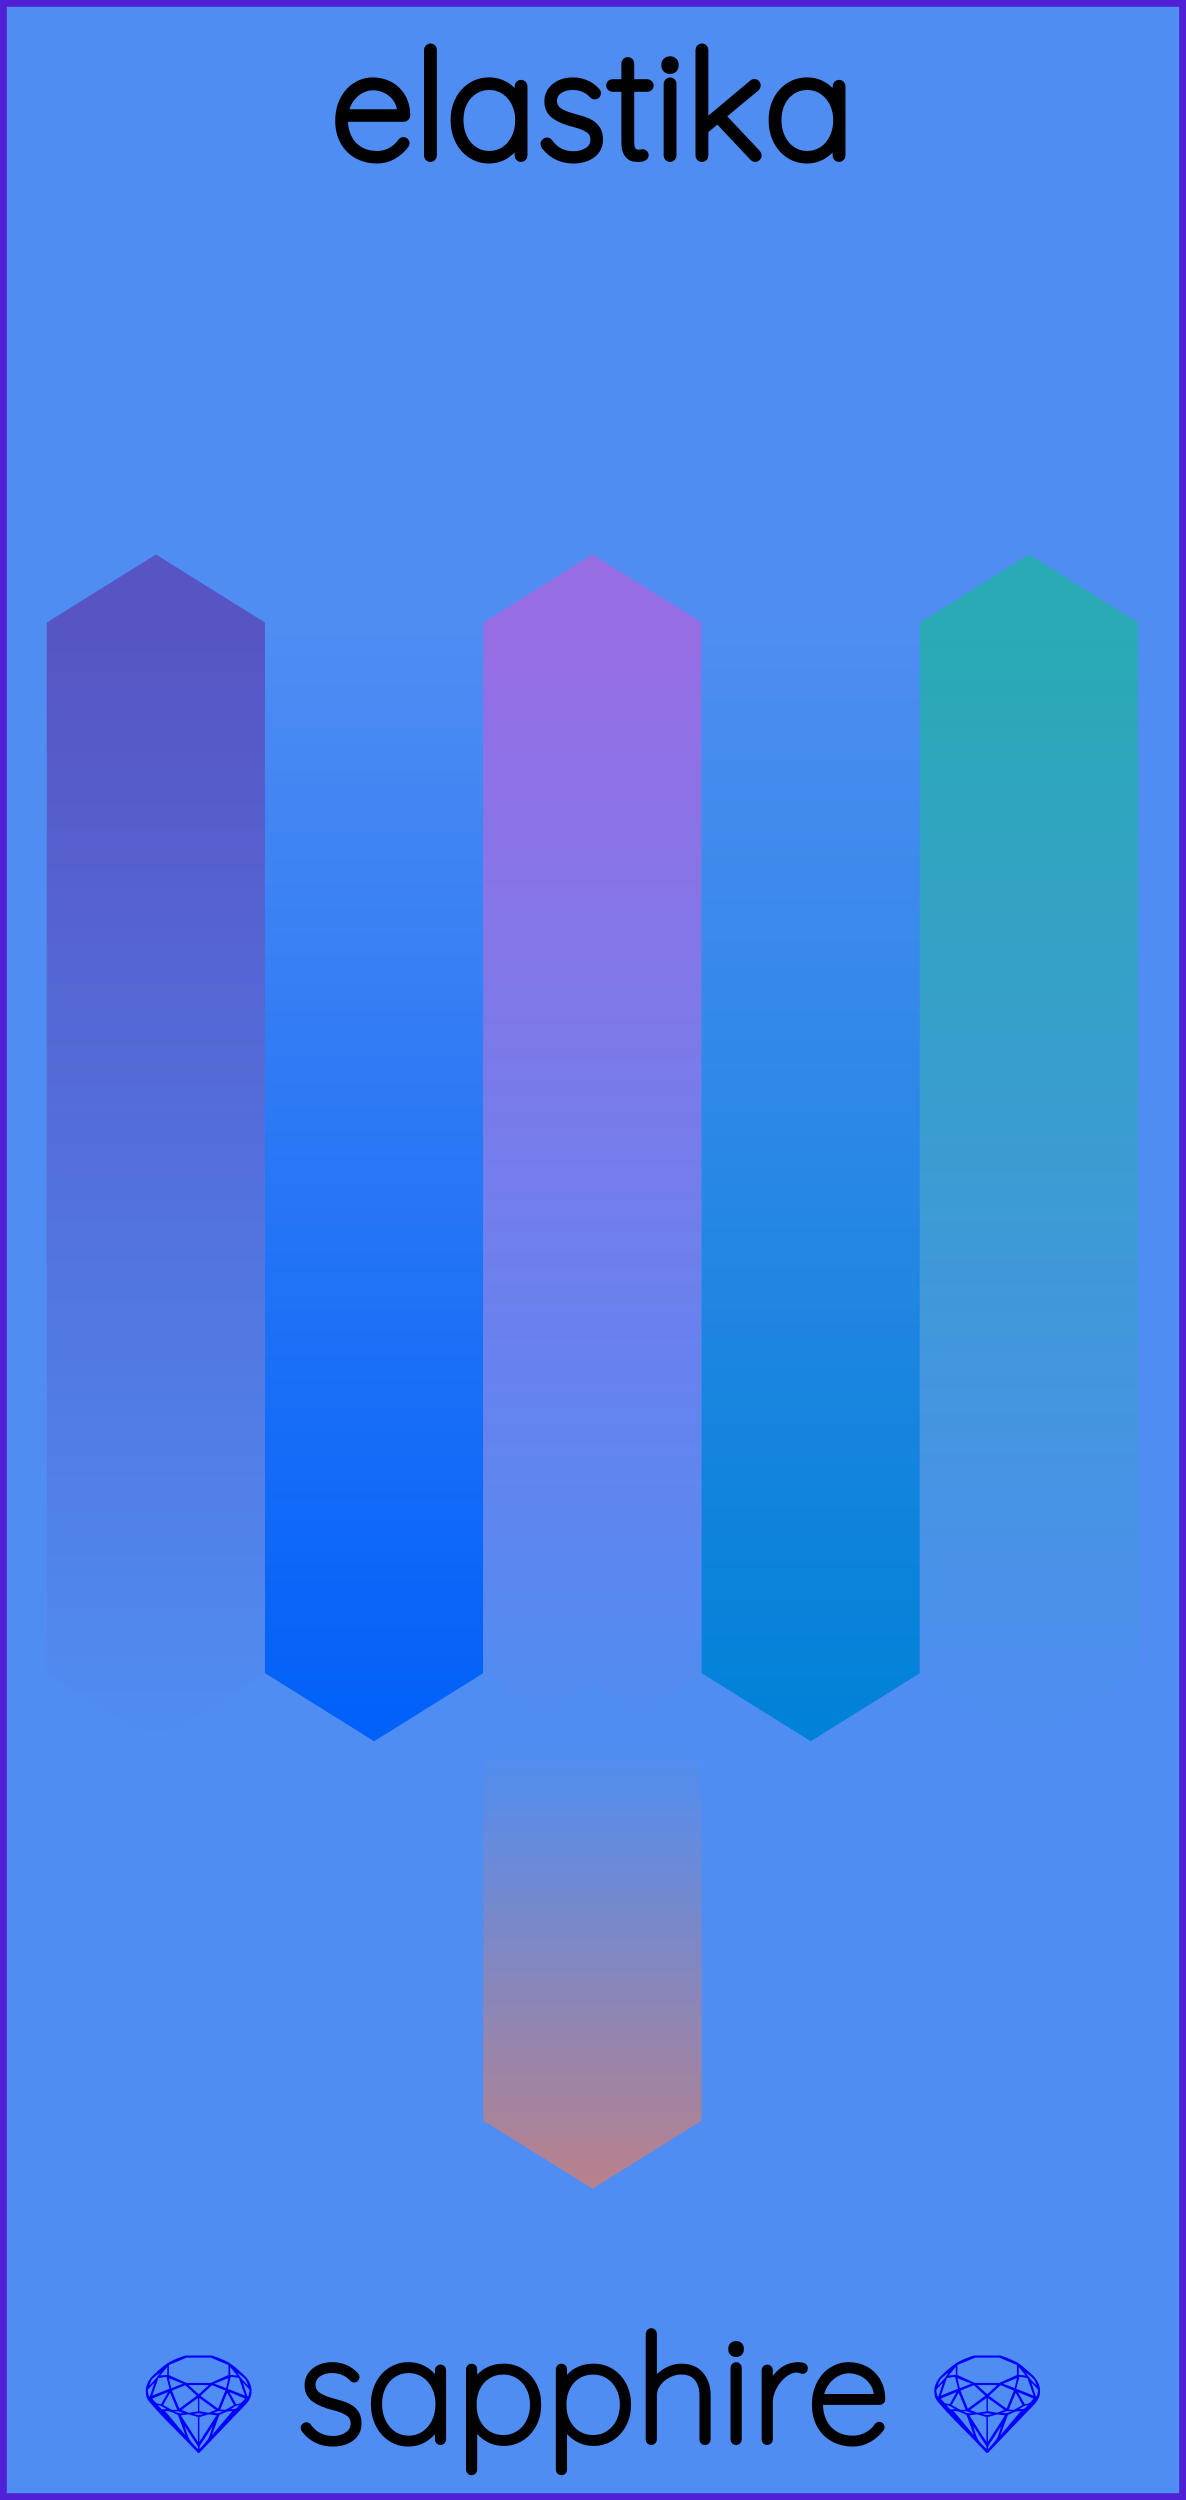
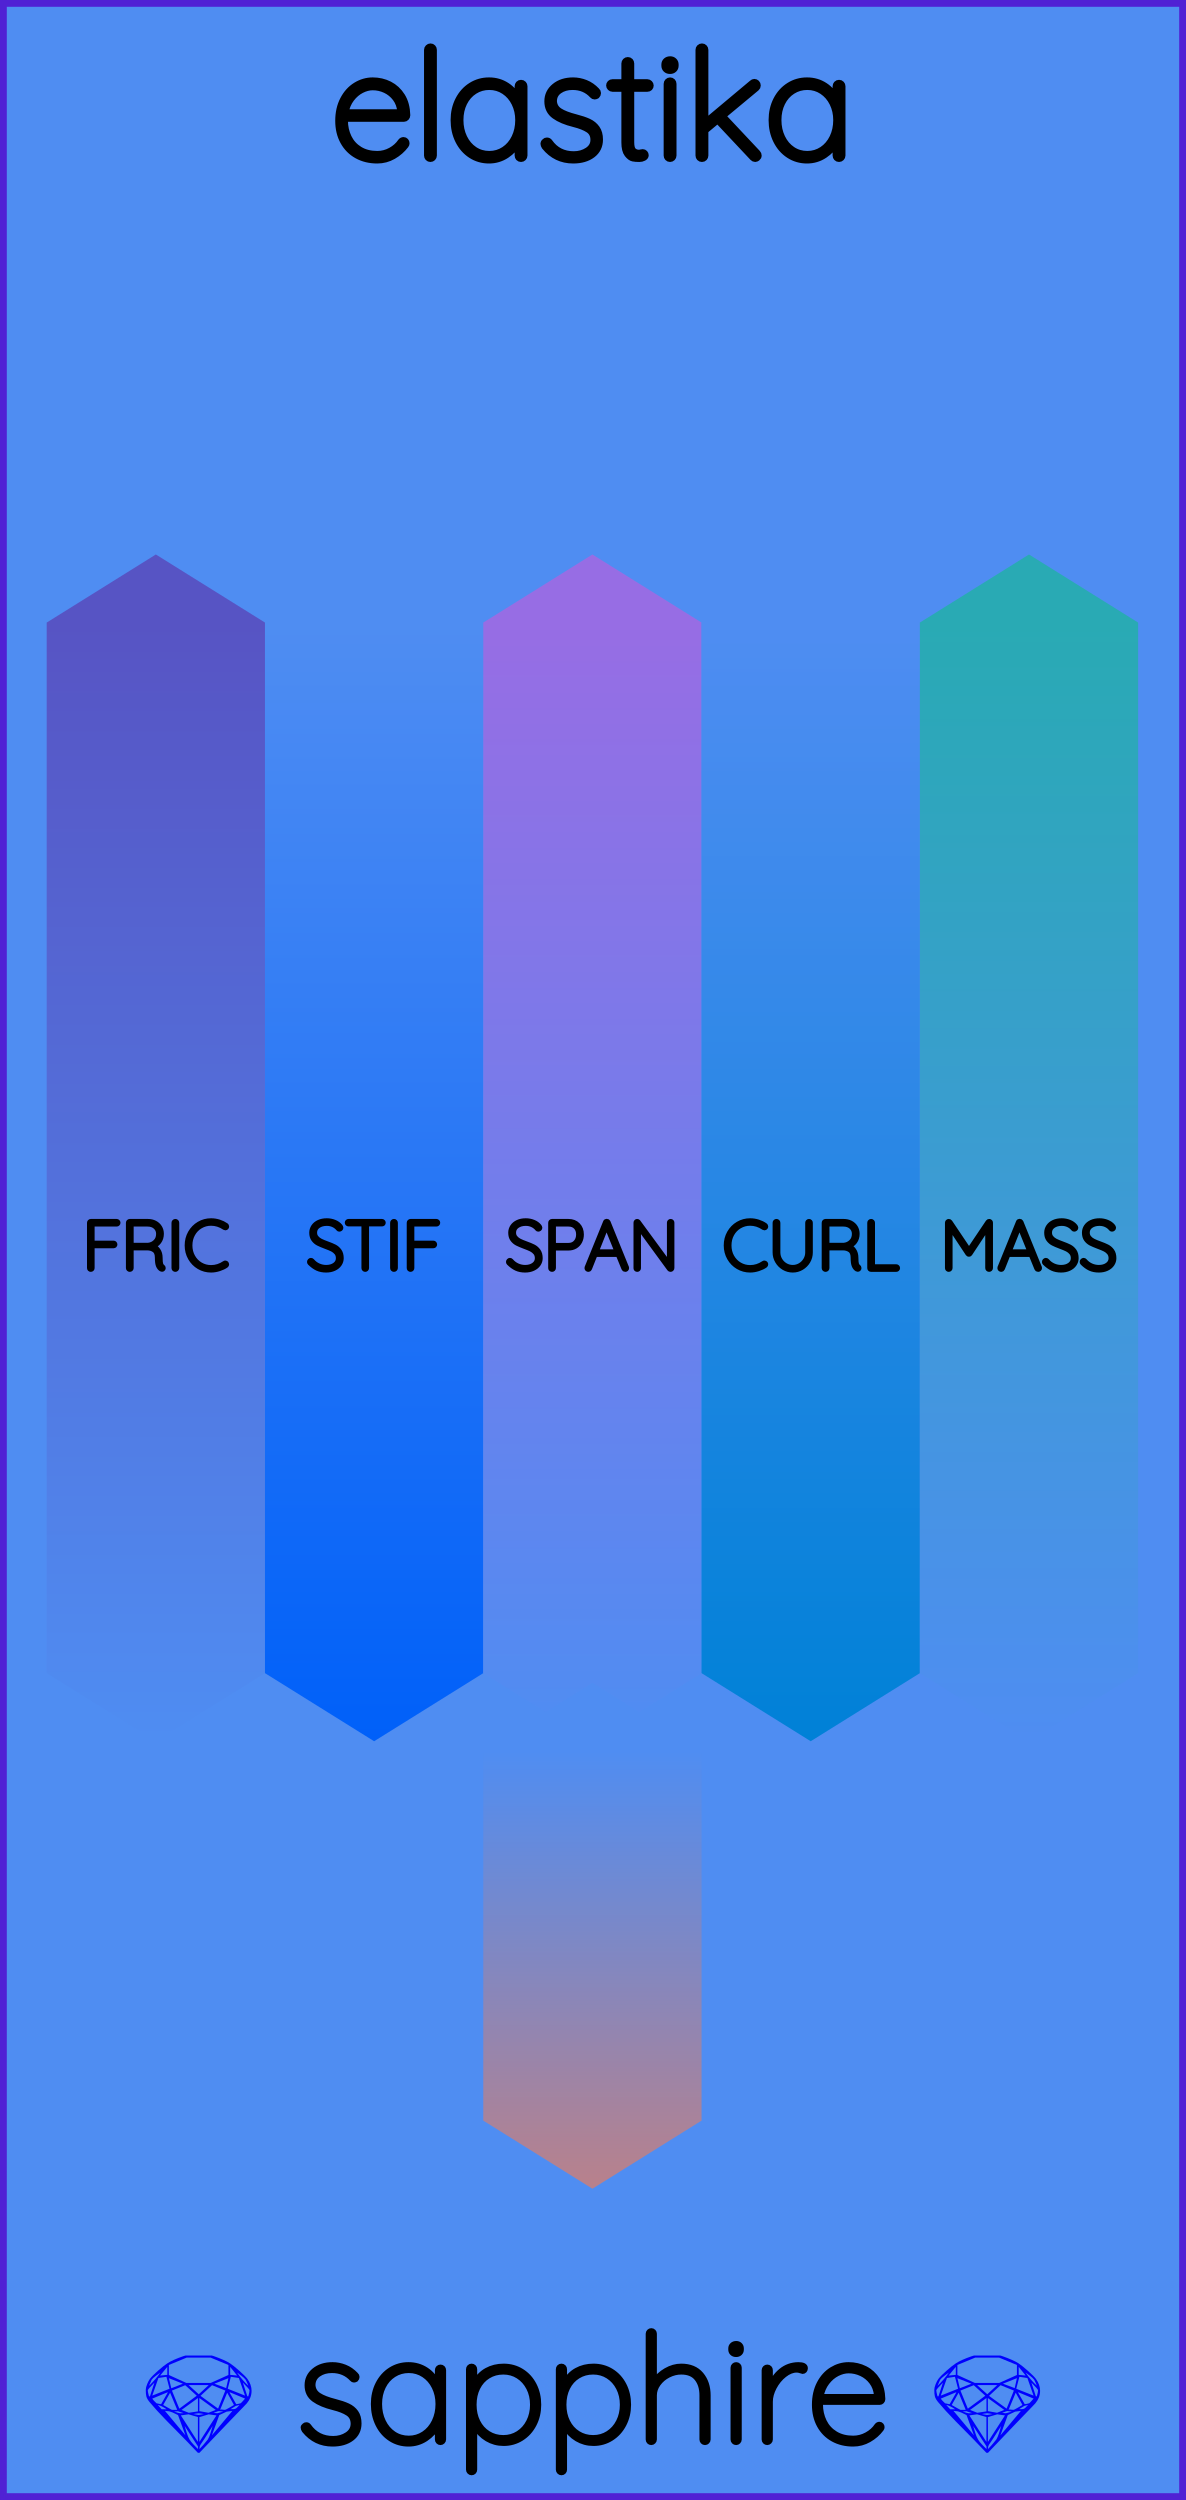
<svg xmlns="http://www.w3.org/2000/svg" width="60.96mm" height="128.50mm" viewBox="0 0 60.96 128.50">
  <g id="PanelLayer">
    <defs>
      <linearGradient id="gradient_fric" x1="0" y1="32" x2="0" y2="89.5" gradientUnits="userSpaceOnUse">
        <stop style="stop-color:#5754c4;stop-opacity:1;" offset="0" />
        <stop style="stop-color:#4f8df2;stop-opacity:1;" offset="1" />
      </linearGradient>
      <linearGradient id="gradient_stif" x1="0" y1="89.5" x2="0" y2="32" gradientUnits="userSpaceOnUse">
        <stop style="stop-color:#0060f9;stop-opacity:1;" offset="0" />
        <stop style="stop-color:#4f8df2;stop-opacity:1;" offset="1" />
      </linearGradient>
      <linearGradient id="gradient_span" x1="0" y1="32" x2="0" y2="89.5" gradientUnits="userSpaceOnUse">
        <stop style="stop-color:#976de4;stop-opacity:1;" offset="0" />
        <stop style="stop-color:#4f8df2;stop-opacity:1;" offset="1" />
      </linearGradient>
      <linearGradient id="gradient_curl" x1="0" y1="89.5" x2="0" y2="32" gradientUnits="userSpaceOnUse">
        <stop style="stop-color:#0081d7;stop-opacity:1;" offset="0" />
        <stop style="stop-color:#4f8df2;stop-opacity:1;" offset="1" />
      </linearGradient>
-       <linearGradient id="gradient_tilt" x1="0" y1="32" x2="0" y2="89.5" gradientUnits="userSpaceOnUse">
+       <linearGradient id="gradient_mass" x1="0" y1="32" x2="0" y2="89.5" gradientUnits="userSpaceOnUse">
        <stop style="stop-color:#29aab4;stop-opacity:1;" offset="0" />
        <stop style="stop-color:#4f8df2;stop-opacity:1;" offset="1" />
      </linearGradient>
      <linearGradient id="gradient_power" x1="0" y1="112.5" x2="0" y2="90" gradientUnits="userSpaceOnUse">
        <stop style="stop-color:#b9818b;stop-opacity:1;" offset="0" />
        <stop style="stop-color:#4f8df2;stop-opacity:1;" offset="1" />
      </linearGradient>
    </defs>
    <rect id="border_rect" width="60.96" height="128.5" x="0" y="0" style="display:inline;fill:#4f8df2;fill-opacity:1;fill-rule:nonzero;stroke:#5021d4;stroke-width:0.7;stroke-linecap:round;stroke-linejoin:round;stroke-dasharray:none;stroke-opacity:1;image-rendering:auto" />
    <path id="model_name" d="M20.876 7.36Q20.876 7.414 20.845 7.453Q20.588 7.794 20.208 8.012Q19.828 8.229 19.393 8.229Q18.811 8.229 18.361 7.981Q17.911 7.732 17.659 7.274Q17.406 6.816 17.406 6.211Q17.406 5.59 17.651 5.121Q17.895 4.651 18.299 4.403Q18.703 4.154 19.16 4.154Q19.618 4.154 20.01 4.352Q20.402 4.55 20.651 4.946Q20.899 5.342 20.914 5.924Q20.914 5.986 20.868 6.036Q20.821 6.087 20.759 6.087H17.709V6.188Q17.709 6.669 17.903 7.069Q18.097 7.468 18.477 7.701Q18.858 7.934 19.393 7.934Q19.766 7.934 20.096 7.752Q20.425 7.569 20.612 7.29Q20.666 7.22 20.744 7.22Q20.798 7.22 20.837 7.263Q20.876 7.305 20.876 7.36ZM17.74 5.792H20.596V5.722Q20.557 5.326 20.344 5.043Q20.131 4.76 19.816 4.612Q19.502 4.465 19.16 4.465Q18.873 4.465 18.575 4.616Q18.276 4.767 18.047 5.066Q17.818 5.365 17.74 5.792ZM22.125 8.151Q22.055 8.151 22.013 8.105Q21.97 8.058 21.97 7.996V2.563Q21.97 2.501 22.017 2.455Q22.063 2.408 22.125 2.408Q22.195 2.408 22.238 2.455Q22.28 2.501 22.28 2.563V7.996Q22.28 8.058 22.234 8.105Q22.187 8.151 22.125 8.151ZM26.937 4.434V7.996Q26.937 8.058 26.89 8.105Q26.844 8.151 26.782 8.151Q26.712 8.151 26.669 8.105Q26.627 8.058 26.627 7.996V7.298Q26.433 7.693 26.029 7.961Q25.625 8.229 25.137 8.229Q24.624 8.229 24.213 7.961Q23.802 7.693 23.569 7.224Q23.336 6.754 23.336 6.172Q23.336 5.598 23.573 5.136Q23.809 4.674 24.221 4.414Q24.632 4.154 25.137 4.154Q25.641 4.154 26.044 4.418Q26.448 4.682 26.627 5.124V4.434Q26.627 4.372 26.669 4.325Q26.712 4.278 26.782 4.278Q26.852 4.278 26.894 4.325Q26.937 4.372 26.937 4.434ZM26.658 6.172Q26.658 5.699 26.464 5.303Q26.27 4.907 25.924 4.678Q25.579 4.449 25.152 4.449Q24.725 4.449 24.38 4.67Q24.034 4.892 23.84 5.284Q23.646 5.675 23.646 6.172Q23.646 6.669 23.84 7.072Q24.034 7.476 24.376 7.705Q24.717 7.934 25.152 7.934Q25.579 7.934 25.924 7.705Q26.27 7.476 26.464 7.072Q26.658 6.669 26.658 6.172ZM27.954 7.383Q27.954 7.329 28.016 7.282Q28.055 7.243 28.109 7.243Q28.187 7.243 28.233 7.305Q28.683 7.949 29.491 7.949Q29.902 7.949 30.212 7.744Q30.523 7.538 30.523 7.189Q30.523 6.832 30.251 6.653Q29.979 6.475 29.506 6.358Q28.877 6.203 28.516 5.943Q28.155 5.683 28.155 5.21Q28.155 4.752 28.52 4.453Q28.885 4.154 29.459 4.154Q29.778 4.154 30.092 4.278Q30.406 4.403 30.662 4.674Q30.717 4.721 30.717 4.783Q30.717 4.853 30.662 4.907Q30.6 4.938 30.561 4.938Q30.507 4.938 30.468 4.892Q30.065 4.449 29.428 4.449Q29.017 4.449 28.734 4.651Q28.451 4.853 28.451 5.21Q28.474 5.544 28.757 5.726Q29.04 5.908 29.591 6.048Q29.987 6.149 30.247 6.269Q30.507 6.389 30.662 6.607Q30.818 6.824 30.818 7.173Q30.818 7.662 30.441 7.946Q30.065 8.229 29.459 8.229Q28.575 8.229 28.008 7.53Q27.954 7.445 27.954 7.383ZM33.425 4.395Q33.425 4.457 33.383 4.5Q33.34 4.542 33.278 4.542H32.424V7.305Q32.424 7.647 32.544 7.759Q32.665 7.872 32.851 7.872Q32.882 7.872 32.94 7.856Q32.998 7.841 33.037 7.841Q33.092 7.841 33.13 7.883Q33.169 7.926 33.169 7.981Q33.169 8.05 33.076 8.101Q32.983 8.151 32.859 8.151Q32.665 8.151 32.533 8.124Q32.401 8.097 32.257 7.915Q32.114 7.732 32.114 7.321V4.542H31.477Q31.423 4.542 31.376 4.496Q31.33 4.449 31.33 4.395Q31.33 4.333 31.372 4.29Q31.415 4.247 31.477 4.247H32.114V3.262Q32.114 3.2 32.16 3.153Q32.207 3.107 32.269 3.107Q32.339 3.107 32.382 3.153Q32.424 3.2 32.424 3.262V4.247H33.278Q33.332 4.247 33.379 4.294Q33.425 4.341 33.425 4.395ZM34.442 8.151Q34.372 8.151 34.33 8.105Q34.287 8.058 34.287 7.996V4.31Q34.287 4.247 34.333 4.201Q34.38 4.154 34.442 4.154Q34.512 4.154 34.555 4.201Q34.597 4.247 34.597 4.31V7.996Q34.597 8.058 34.551 8.105Q34.504 8.151 34.442 8.151ZM34.17 3.378V3.316Q34.17 3.207 34.248 3.138Q34.326 3.068 34.45 3.068Q34.559 3.068 34.632 3.138Q34.706 3.207 34.706 3.316V3.378Q34.706 3.487 34.632 3.557Q34.559 3.627 34.442 3.627Q34.318 3.627 34.244 3.557Q34.17 3.487 34.17 3.378ZM38.974 7.996Q38.974 8.066 38.916 8.109Q38.858 8.151 38.819 8.151Q38.757 8.151 38.703 8.097L36.887 6.164L36.235 6.708V7.996Q36.235 8.058 36.192 8.105Q36.15 8.151 36.08 8.151Q36.01 8.151 35.967 8.105Q35.924 8.058 35.924 7.996V2.563Q35.924 2.501 35.967 2.455Q36.01 2.408 36.08 2.408Q36.15 2.408 36.192 2.455Q36.235 2.501 36.235 2.563V6.32L38.672 4.278Q38.718 4.232 38.773 4.232Q38.835 4.232 38.881 4.278Q38.928 4.325 38.928 4.395Q38.928 4.465 38.874 4.511L37.127 5.963L38.928 7.88Q38.974 7.926 38.974 7.996ZM43.282 4.434V7.996Q43.282 8.058 43.235 8.105Q43.189 8.151 43.127 8.151Q43.057 8.151 43.014 8.105Q42.971 8.058 42.971 7.996V7.298Q42.778 7.693 42.374 7.961Q41.97 8.229 41.481 8.229Q40.969 8.229 40.558 7.961Q40.147 7.693 39.914 7.224Q39.681 6.754 39.681 6.172Q39.681 5.598 39.917 5.136Q40.154 4.674 40.566 4.414Q40.977 4.154 41.481 4.154Q41.986 4.154 42.389 4.418Q42.793 4.682 42.971 5.124V4.434Q42.971 4.372 43.014 4.325Q43.057 4.278 43.127 4.278Q43.197 4.278 43.239 4.325Q43.282 4.372 43.282 4.434ZM43.003 6.172Q43.003 5.699 42.809 5.303Q42.614 4.907 42.269 4.678Q41.924 4.449 41.497 4.449Q41.07 4.449 40.725 4.67Q40.379 4.892 40.185 5.284Q39.991 5.675 39.991 6.172Q39.991 6.669 40.185 7.072Q40.379 7.476 40.721 7.705Q41.062 7.934 41.497 7.934Q41.924 7.934 42.269 7.705Q42.614 7.476 42.809 7.072Q43.003 6.669 43.003 6.172Z" style="display:inline;stroke:#000000;stroke-width:0.35;stroke-linecap:round;stroke-linejoin:bevel" />
    <g id="sapphire_insignia">
      <path id="brand_name" d="M15.586 124.775Q15.586 124.721 15.649 124.674Q15.687 124.636 15.742 124.636Q15.819 124.636 15.866 124.698Q16.316 125.342 17.123 125.342Q17.535 125.342 17.845 125.136Q18.155 124.93 18.155 124.581Q18.155 124.224 17.884 124.046Q17.612 123.867 17.139 123.751Q16.51 123.596 16.149 123.336Q15.788 123.076 15.788 122.602Q15.788 122.144 16.153 121.845Q16.518 121.547 17.092 121.547Q17.41 121.547 17.725 121.671Q18.039 121.795 18.295 122.067Q18.349 122.113 18.349 122.175Q18.349 122.245 18.295 122.299Q18.233 122.331 18.194 122.331Q18.14 122.331 18.101 122.284Q17.698 121.842 17.061 121.842Q16.65 121.842 16.366 122.043Q16.083 122.245 16.083 122.602Q16.106 122.936 16.39 123.118Q16.673 123.301 17.224 123.44Q17.62 123.541 17.88 123.662Q18.14 123.782 18.295 123.999Q18.45 124.216 18.45 124.566Q18.45 125.055 18.074 125.338Q17.698 125.621 17.092 125.621Q16.207 125.621 15.641 124.923Q15.586 124.837 15.586 124.775ZM22.797 121.826V125.388Q22.797 125.45 22.75 125.497Q22.703 125.544 22.641 125.544Q22.571 125.544 22.529 125.497Q22.486 125.45 22.486 125.388V124.69Q22.292 125.086 21.889 125.353Q21.485 125.621 20.996 125.621Q20.484 125.621 20.072 125.353Q19.661 125.086 19.428 124.616Q19.195 124.147 19.195 123.565Q19.195 122.99 19.432 122.528Q19.669 122.067 20.08 121.807Q20.491 121.547 20.996 121.547Q21.5 121.547 21.904 121.811Q22.308 122.074 22.486 122.517V121.826Q22.486 121.764 22.529 121.717Q22.571 121.671 22.641 121.671Q22.711 121.671 22.754 121.717Q22.797 121.764 22.797 121.826ZM22.517 123.565Q22.517 123.091 22.323 122.695Q22.129 122.299 21.784 122.071Q21.438 121.842 21.011 121.842Q20.585 121.842 20.239 122.063Q19.894 122.284 19.7 122.676Q19.506 123.068 19.506 123.565Q19.506 124.061 19.7 124.465Q19.894 124.868 20.235 125.097Q20.577 125.326 21.011 125.326Q21.438 125.326 21.784 125.097Q22.129 124.868 22.323 124.465Q22.517 124.061 22.517 123.565ZM27.686 123.603Q27.686 124.162 27.449 124.616Q27.213 125.07 26.801 125.33Q26.39 125.59 25.885 125.59Q25.42 125.59 25.032 125.357Q24.644 125.125 24.395 124.698V126.941Q24.395 127.003 24.353 127.049Q24.31 127.096 24.24 127.096Q24.178 127.096 24.131 127.049Q24.085 127.003 24.085 126.941V121.779Q24.085 121.717 24.128 121.671Q24.17 121.624 24.24 121.624Q24.31 121.624 24.353 121.671Q24.395 121.717 24.395 121.779V122.493Q24.628 122.051 25.016 121.838Q25.404 121.624 25.885 121.624Q26.398 121.624 26.809 121.88Q27.22 122.136 27.453 122.587Q27.686 123.037 27.686 123.603ZM27.376 123.603Q27.376 123.122 27.178 122.738Q26.98 122.354 26.638 122.136Q26.297 121.919 25.87 121.919Q25.435 121.919 25.09 122.133Q24.744 122.346 24.554 122.73Q24.364 123.114 24.364 123.603Q24.364 124.092 24.554 124.476Q24.744 124.861 25.09 125.078Q25.435 125.295 25.87 125.295Q26.297 125.295 26.638 125.078Q26.98 124.861 27.178 124.473Q27.376 124.085 27.376 123.603ZM32.304 123.603Q32.304 124.162 32.067 124.616Q31.83 125.07 31.419 125.33Q31.008 125.59 30.503 125.59Q30.038 125.59 29.65 125.357Q29.262 125.125 29.013 124.698V126.941Q29.013 127.003 28.971 127.049Q28.928 127.096 28.858 127.096Q28.796 127.096 28.749 127.049Q28.703 127.003 28.703 126.941V121.779Q28.703 121.717 28.745 121.671Q28.788 121.624 28.858 121.624Q28.928 121.624 28.971 121.671Q29.013 121.717 29.013 121.779V122.493Q29.246 122.051 29.634 121.838Q30.022 121.624 30.503 121.624Q31.015 121.624 31.427 121.88Q31.838 122.136 32.071 122.587Q32.304 123.037 32.304 123.603ZM31.993 123.603Q31.993 123.122 31.796 122.738Q31.598 122.354 31.256 122.136Q30.915 121.919 30.488 121.919Q30.053 121.919 29.708 122.133Q29.362 122.346 29.172 122.73Q28.982 123.114 28.982 123.603Q28.982 124.092 29.172 124.476Q29.362 124.861 29.708 125.078Q30.053 125.295 30.488 125.295Q30.915 125.295 31.256 125.078Q31.598 124.861 31.796 124.473Q31.993 124.085 31.993 123.603ZM36.394 123.122V125.388Q36.394 125.45 36.347 125.497Q36.301 125.544 36.239 125.544Q36.169 125.544 36.126 125.497Q36.084 125.45 36.084 125.388V123.122Q36.084 122.587 35.82 122.253Q35.556 121.919 35.013 121.919Q34.679 121.919 34.357 122.082Q34.035 122.245 33.833 122.525Q33.631 122.804 33.631 123.122V125.388Q33.631 125.45 33.584 125.497Q33.538 125.544 33.476 125.544Q33.406 125.544 33.363 125.497Q33.321 125.45 33.321 125.388V119.956Q33.321 119.894 33.367 119.847Q33.414 119.8 33.476 119.8Q33.546 119.8 33.588 119.847Q33.631 119.894 33.631 119.956V122.408Q33.848 122.067 34.233 121.845Q34.617 121.624 35.013 121.624Q35.68 121.624 36.037 122.047Q36.394 122.47 36.394 123.122ZM37.837 125.544Q37.768 125.544 37.725 125.497Q37.682 125.45 37.682 125.388V121.702Q37.682 121.64 37.729 121.593Q37.775 121.547 37.837 121.547Q37.907 121.547 37.95 121.593Q37.993 121.64 37.993 121.702V125.388Q37.993 125.45 37.946 125.497Q37.9 125.544 37.837 125.544ZM37.566 120.771V120.708Q37.566 120.6 37.644 120.53Q37.721 120.46 37.845 120.46Q37.954 120.46 38.028 120.53Q38.101 120.6 38.101 120.708V120.771Q38.101 120.879 38.028 120.949Q37.954 121.019 37.837 121.019Q37.713 121.019 37.64 120.949Q37.566 120.879 37.566 120.771ZM41.392 121.725Q41.392 121.795 41.353 121.842Q41.315 121.888 41.252 121.888Q41.229 121.888 41.14 121.853Q41.051 121.818 40.95 121.818Q40.632 121.818 40.313 122.071Q39.995 122.323 39.793 122.707Q39.592 123.091 39.592 123.448V125.388Q39.592 125.45 39.545 125.497Q39.498 125.544 39.436 125.544Q39.367 125.544 39.324 125.497Q39.281 125.45 39.281 125.388V121.826Q39.281 121.764 39.328 121.717Q39.374 121.671 39.436 121.671Q39.506 121.671 39.549 121.717Q39.592 121.764 39.592 121.826V122.649Q39.77 122.175 40.147 121.865Q40.523 121.554 41.035 121.547Q41.392 121.547 41.392 121.725ZM45.335 124.752Q45.335 124.806 45.304 124.845Q45.048 125.187 44.667 125.404Q44.287 125.621 43.852 125.621Q43.27 125.621 42.82 125.373Q42.37 125.125 42.118 124.667Q41.866 124.209 41.866 123.603Q41.866 122.982 42.11 122.513Q42.355 122.043 42.758 121.795Q43.162 121.547 43.62 121.547Q44.078 121.547 44.469 121.745Q44.861 121.942 45.11 122.338Q45.358 122.734 45.374 123.316Q45.374 123.378 45.327 123.429Q45.28 123.479 45.218 123.479H42.168V123.58Q42.168 124.061 42.362 124.461Q42.556 124.861 42.937 125.093Q43.317 125.326 43.852 125.326Q44.225 125.326 44.555 125.144Q44.885 124.962 45.071 124.682Q45.125 124.612 45.203 124.612Q45.257 124.612 45.296 124.655Q45.335 124.698 45.335 124.752ZM42.199 123.184H45.055V123.114Q45.017 122.719 44.803 122.435Q44.59 122.152 44.275 122.005Q43.961 121.857 43.62 121.857Q43.332 121.857 43.034 122.008Q42.735 122.16 42.506 122.459Q42.277 122.757 42.199 123.184Z" style="fill:#000000;stroke:#000000;stroke-width:0.265;stroke-linecap:square" />
      <g id="gemstones" style="stroke-width:0;fill:#0000ff;stroke:#2e2114;stroke-linecap:square;stroke-opacity:1">
        <path d="m 12.930,122.900 q 0,0.342 -0.243,0.631 -0.044,0.052 -0.204,0.215 -0.187,0.19 -0.785,0.813 l -1.444,1.513 q -0.019,0.003 -0.044,0.003 -0.028,0 -0.041,-0.003 -0.083,-0.083 -0.648,-0.675 -0.469,-0.474 -0.934,-0.948 -0.557,-0.568 -0.898,-0.981 -0.132,-0.16 -0.168,-0.298 -0.028,-0.102 -0.028,-0.342 0,-0.11 0.072,-0.289 0.066,-0.165 0.141,-0.265 0.119,-0.157 0.422,-0.424 0.284,-0.251 0.474,-0.375 0.273,-0.179 0.819,-0.367 0.096,-0.033 0.11,-0.033 h 1.361 q 0.011,0 0.105,0.033 0.568,0.201 0.824,0.367 0.165,0.105 0.474,0.378 0.322,0.284 0.422,0.422 0.215,0.295 0.215,0.626 z m -0.168,-0.273 q -0.033,-0.107 -0.135,-0.309 -0.072,-0.094 -0.209,-0.198 -0.119,-0.085 -0.234,-0.171 0.245,0.364 0.579,0.678 z m -0.573,-0.524 -0.358,-0.446 v 0.411 z m 0.637,0.758 q 0,-0.052 -0.342,-0.394 l 0.229,0.703 h 0.05 q 0.063,-0.218 0.063,-0.309 z m -0.232,0.273 -0.317,-0.904 -0.411,-0.063 -0.16,0.615 z m 0.003,0.154 -0.772,-0.32 h -0.03 l 0.345,0.606 q 0.08,-0.003 0.234,-0.047 0.025,-0.014 0.223,-0.24 z m -0.857,-1.05 -0.719,0.284 0.604,0.226 z m 0,-0.163 v -0.515 l -0.918,-0.38 h -1.224 l -0.918,0.38 v 0.515 l 0.898,0.408 h 1.254 z m 0.573,1.538 q -0.069,0.011 -0.198,0.052 -0.085,0.055 -0.259,0.163 0.019,0 0.063,0.003 0.041,0 0.063,0 0.119,0 0.19,-0.069 0.072,-0.072 0.141,-0.149 z m -0.289,0.003 -0.347,-0.631 -0.364,0.879 q 0.025,-0.017 0.066,-0.017 0.03,0 0.085,0.011 0.058,0.008 0.088,0.008 0.05,0 0.229,-0.107 0.229,-0.138 0.243,-0.143 z m -0.441,-0.741 -0.684,-0.276 -0.593,0.548 0.904,0.656 z m -0.854,-0.284 h -1.036 l 0.524,0.474 z m 0.75,1.367 q -0.229,-0.03 -0.229,-0.03 -0.036,0 -0.273,0.094 l 0.19,0.019 q 0.011,0 0.311,-0.083 z m -0.389,-0.088 -0.843,-0.612 v 0.675 l 0.471,0.083 z m 0.854,0.05 q -0.099,0.006 -0.295,0.039 -0.011,0.003 -0.378,0.176 -0.13,0.347 -0.38,1.042 z m -2.544,-1.397 -0.719,-0.284 0.124,0.518 z m -0.802,-0.455 v -0.411 l -0.367,0.446 z m 1.516,1.072 -0.593,-0.54 -0.684,0.276 0.38,0.929 z m 0.369,0.943 q -0.033,-0.003 -0.135,-0.025 -0.085,-0.017 -0.138,-0.017 -0.052,0 -0.138,0.017 -0.102,0.022 -0.135,0.025 0.265,0.047 0.273,0.047 0.008,0 0.273,-0.047 z m -0.309,-0.138 v -0.686 l -0.843,0.612 0.372,0.146 z m 0.951,0.207 -0.397,-0.055 -0.48,0.141 v 1.276 z m -2.888,-2.202 q -0.119,0.085 -0.234,0.174 -0.146,0.107 -0.209,0.196 -0.044,0.105 -0.135,0.314 0.369,-0.364 0.579,-0.684 z m 0.477,0.832 -0.16,-0.615 -0.411,0.063 -0.317,0.904 z m 0.394,1.083 -0.364,-0.879 -0.356,0.631 q 0.435,0.251 0.452,0.251 0.091,0 0.267,-0.003 z m 1.822,0.83 q -0.132,0.212 -0.405,0.634 -0.077,0.107 -0.22,0.328 -0.058,0.105 -0.055,0.226 0.16,-0.152 0.433,-0.496 0.077,-0.13 0.141,-0.339 0.055,-0.176 0.107,-0.353 z m -1.494,-0.661 -0.27,-0.088 -0.008,-0.011 q -0.025,0 -0.107,0.011 -0.066,0.006 -0.107,0.006 0.273,0.091 0.311,0.091 0.025,0 0.182,-0.008 z m -0.81,-1.064 h -0.03 l -0.772,0.32 q 0.066,0.097 0.223,0.24 0.077,0.014 0.234,0.047 z m -0.689,-0.502 q -0.342,0.347 -0.342,0.394 0,0.08 0.063,0.309 h 0.05 z m 2.235,3.045 v -1.276 l -0.48,-0.141 -0.397,0.055 z m -1.607,-1.676 q -0.256,-0.182 -0.458,-0.223 0.066,0.077 0.204,0.223 z m 1.61,2.045 v -0.138 l -0.684,-1.05 q 0.052,0.176 0.107,0.353 0.063,0.209 0.141,0.339 0.069,0.119 0.204,0.259 0.116,0.119 0.232,0.237 z m -0.645,-0.706 q -0.116,-0.328 -0.38,-1.042 -0.135,-0.066 -0.273,-0.13 -0.16,-0.072 -0.289,-0.072 -0.052,0 -0.11,-0.014 z" />
        <path d="m 53.460,122.900 q 0,0.342 -0.243,0.631 -0.044,0.052 -0.204,0.215 -0.187,0.19 -0.785,0.813 l -1.444,1.513 q -0.019,0.003 -0.044,0.003 -0.028,0 -0.041,-0.003 -0.083,-0.083 -0.648,-0.675 -0.469,-0.474 -0.934,-0.948 -0.557,-0.568 -0.898,-0.981 -0.132,-0.16 -0.168,-0.298 -0.028,-0.102 -0.028,-0.342 0,-0.11 0.072,-0.289 0.066,-0.165 0.141,-0.265 0.119,-0.157 0.422,-0.424 0.284,-0.251 0.474,-0.375 0.273,-0.179 0.819,-0.367 0.096,-0.033 0.11,-0.033 h 1.361 q 0.011,0 0.105,0.033 0.568,0.201 0.824,0.367 0.165,0.105 0.474,0.378 0.322,0.284 0.422,0.422 0.215,0.295 0.215,0.626 z m -0.168,-0.273 q -0.033,-0.107 -0.135,-0.309 -0.072,-0.094 -0.209,-0.198 -0.119,-0.085 -0.234,-0.171 0.245,0.364 0.579,0.678 z m -0.573,-0.524 -0.358,-0.446 v 0.411 z m 0.637,0.758 q 0,-0.052 -0.342,-0.394 l 0.229,0.703 h 0.05 q 0.063,-0.218 0.063,-0.309 z m -0.232,0.273 -0.317,-0.904 -0.411,-0.063 -0.16,0.615 z m 0.003,0.154 -0.772,-0.32 h -0.03 l 0.345,0.606 q 0.08,-0.003 0.234,-0.047 0.025,-0.014 0.223,-0.24 z m -0.857,-1.05 -0.719,0.284 0.604,0.226 z m 0,-0.163 v -0.515 l -0.918,-0.38 h -1.224 l -0.918,0.38 v 0.515 l 0.898,0.408 h 1.254 z m 0.573,1.538 q -0.069,0.011 -0.198,0.052 -0.085,0.055 -0.259,0.163 0.019,0 0.063,0.003 0.041,0 0.063,0 0.119,0 0.19,-0.069 0.072,-0.072 0.141,-0.149 z m -0.289,0.003 -0.347,-0.631 -0.364,0.879 q 0.025,-0.017 0.066,-0.017 0.03,0 0.085,0.011 0.058,0.008 0.088,0.008 0.05,0 0.229,-0.107 0.229,-0.138 0.243,-0.143 z m -0.441,-0.741 -0.684,-0.276 -0.593,0.548 0.904,0.656 z m -0.854,-0.284 h -1.036 l 0.524,0.474 z m 0.75,1.367 q -0.229,-0.03 -0.229,-0.03 -0.036,0 -0.273,0.094 l 0.19,0.019 q 0.011,0 0.311,-0.083 z m -0.389,-0.088 -0.843,-0.612 v 0.675 l 0.471,0.083 z m 0.854,0.05 q -0.099,0.006 -0.295,0.039 -0.011,0.003 -0.378,0.176 -0.13,0.347 -0.38,1.042 z m -2.544,-1.397 -0.719,-0.284 0.124,0.518 z m -0.802,-0.455 v -0.411 l -0.367,0.446 z m 1.516,1.072 -0.593,-0.54 -0.684,0.276 0.38,0.929 z m 0.369,0.943 q -0.033,-0.003 -0.135,-0.025 -0.085,-0.017 -0.138,-0.017 -0.052,0 -0.138,0.017 -0.102,0.022 -0.135,0.025 0.265,0.047 0.273,0.047 0.008,0 0.273,-0.047 z m -0.309,-0.138 v -0.686 l -0.843,0.612 0.372,0.146 z m 0.951,0.207 -0.397,-0.055 -0.48,0.141 v 1.276 z m -2.888,-2.202 q -0.119,0.085 -0.234,0.174 -0.146,0.107 -0.209,0.196 -0.044,0.105 -0.135,0.314 0.369,-0.364 0.579,-0.684 z m 0.477,0.832 -0.16,-0.615 -0.411,0.063 -0.317,0.904 z m 0.394,1.083 -0.364,-0.879 -0.356,0.631 q 0.435,0.251 0.452,0.251 0.091,0 0.267,-0.003 z m 1.822,0.83 q -0.132,0.212 -0.405,0.634 -0.077,0.107 -0.22,0.328 -0.058,0.105 -0.055,0.226 0.16,-0.152 0.433,-0.496 0.077,-0.13 0.141,-0.339 0.055,-0.176 0.107,-0.353 z m -1.494,-0.661 -0.27,-0.088 -0.008,-0.011 q -0.025,0 -0.107,0.011 -0.066,0.006 -0.107,0.006 0.273,0.091 0.311,0.091 0.025,0 0.182,-0.008 z m -0.81,-1.064 h -0.03 l -0.772,0.32 q 0.066,0.097 0.223,0.24 0.077,0.014 0.234,0.047 z m -0.689,-0.502 q -0.342,0.347 -0.342,0.394 0,0.08 0.063,0.309 h 0.05 z m 2.235,3.045 v -1.276 l -0.48,-0.141 -0.397,0.055 z m -1.607,-1.676 q -0.256,-0.182 -0.458,-0.223 0.066,0.077 0.204,0.223 z m 1.61,2.045 v -0.138 l -0.684,-1.05 q 0.052,0.176 0.107,0.353 0.063,0.209 0.141,0.339 0.069,0.119 0.204,0.259 0.116,0.119 0.232,0.237 z m -0.645,-0.706 q -0.116,-0.328 -0.38,-1.042 -0.135,-0.066 -0.273,-0.13 -0.16,-0.072 -0.289,-0.072 -0.052,0 -0.11,-0.014 z" />
      </g>
    </g>
-     <path id="boundary_fric" d="M 2.40,32.00 8.01,28.50 13.62,32.00 13.62,86.00 8.01,89.50 2.40,86.00 z" style="fill:url(#gradient_fric);fill-opacity:1;stroke:#000000;stroke-width:0.0;stroke-linecap:square" />
-     <path id="boundary_stif" d="M 13.62,32.00 19.23,28.50 24.84,32.00 24.84,86.00 19.23,89.50 13.62,86.00 z" style="fill:url(#gradient_stif);fill-opacity:1;stroke:#000000;stroke-width:0.0;stroke-linecap:square" />
-     <path id="boundary_span" d="M 24.84,32.00 30.45,28.50 36.06,32.00 36.06,86.00 30.45,89.50 24.84,86.00 z" style="fill:url(#gradient_span);fill-opacity:1;stroke:#000000;stroke-width:0.0;stroke-linecap:square" />
-     <path id="boundary_curl" d="M 36.06,32.00 41.67,28.50 47.28,32.00 47.28,86.00 41.67,89.50 36.06,86.00 z" style="fill:url(#gradient_curl);fill-opacity:1;stroke:#000000;stroke-width:0.0;stroke-linecap:square" />
-     <path id="boundary_tilt" d="M 47.28,32.00 52.89,28.50 58.50,32.00 58.50,86.00 52.89,89.50 47.28,86.00 z" style="fill:url(#gradient_tilt);fill-opacity:1;stroke:#000000;stroke-width:0.0;stroke-linecap:square" />
-     <path id="boundary_power" d="M 24.84,90.00 30.45,86.50 36.06,90.00 36.06,109.00 30.45,112.50 24.84,109.00 z" style="fill:url(#gradient_power);fill-opacity:1;stroke:#000000;stroke-width:0.0;stroke-linecap:square" />
+     <g id="artwork_fric">
+       <path id="boundary_fric" d="M 2.40,32.00 8.01,28.50 13.62,32.00 13.62,86.00 8.01,89.50 2.40,86.00 z" style="fill:url(#gradient_fric);fill-opacity:1;stroke:#000000;stroke-width:0.0;stroke-linecap:square" />
+       <path d="M6.068 62.85Q6.068 62.882 6.047 62.901Q6.026 62.92 5.997 62.92H4.738V63.894H5.839Q5.867 63.894 5.888 63.915Q5.909 63.937 5.909 63.965Q5.909 63.996 5.888 64.016Q5.867 64.035 5.839 64.035H4.738V65.178Q4.738 65.207 4.719 65.228Q4.699 65.249 4.667 65.249Q4.636 65.249 4.616 65.228Q4.597 65.207 4.597 65.178V62.85Q4.597 62.822 4.618 62.801Q4.639 62.779 4.667 62.779H5.997Q6.026 62.779 6.047 62.801Q6.068 62.822 6.068 62.85ZM8.393 65.175Q8.393 65.207 8.373 65.226Q8.354 65.245 8.326 65.245Q8.305 65.245 8.294 65.238Q8.199 65.185 8.142 65.06Q8.086 64.935 8.086 64.649Q8.086 64.36 7.931 64.252Q7.775 64.145 7.571 64.145H6.745V65.178Q6.745 65.207 6.724 65.228Q6.703 65.249 6.671 65.249Q6.639 65.249 6.618 65.228Q6.597 65.207 6.597 65.178V62.85Q6.597 62.822 6.618 62.801Q6.639 62.779 6.668 62.779H7.599Q7.804 62.779 7.962 62.862Q8.121 62.945 8.209 63.09Q8.298 63.234 8.298 63.418Q8.298 63.654 8.172 63.824Q8.047 63.993 7.846 64.053Q8.015 64.106 8.125 64.263Q8.234 64.42 8.234 64.649Q8.234 64.885 8.264 64.979Q8.294 65.072 8.354 65.111Q8.393 65.136 8.393 65.175ZM7.617 64.004Q7.839 63.982 7.994 63.827Q8.149 63.672 8.149 63.421Q8.149 63.203 7.994 63.062Q7.839 62.92 7.581 62.92H6.745V64.004ZM9.014 65.249Q8.978 65.249 8.959 65.228Q8.94 65.207 8.94 65.175V62.853Q8.94 62.822 8.961 62.801Q8.982 62.779 9.014 62.779Q9.045 62.779 9.067 62.801Q9.088 62.822 9.088 62.853V65.175Q9.084 65.207 9.063 65.228Q9.042 65.249 9.014 65.249ZM11.652 63.04Q11.652 63.069 11.638 63.086Q11.617 63.114 11.585 63.114Q11.571 63.114 11.543 63.1Q11.215 62.878 10.848 62.878Q10.552 62.878 10.303 63.025Q10.054 63.171 9.91 63.43Q9.765 63.69 9.765 64.014Q9.765 64.339 9.91 64.598Q10.054 64.857 10.303 65.004Q10.552 65.15 10.848 65.15Q11.219 65.15 11.54 64.931Q11.557 64.917 11.582 64.917Q11.617 64.917 11.638 64.945Q11.652 64.963 11.652 64.988Q11.652 65.023 11.624 65.044Q11.487 65.143 11.27 65.214Q11.053 65.284 10.848 65.284Q10.513 65.284 10.231 65.118Q9.949 64.953 9.783 64.662Q9.617 64.37 9.617 64.014Q9.617 63.658 9.783 63.367Q9.949 63.076 10.231 62.91Q10.513 62.744 10.848 62.744Q11.06 62.744 11.259 62.808Q11.458 62.871 11.621 62.984Q11.652 63.009 11.652 63.04Z" style="stroke:#000000;stroke-width:0.25;stroke-linecap:round;stroke-linejoin:bevel" />
+     </g>
+     <g id="artwork_stif">
+       <path id="boundary_stif" d="M 13.62,32.00 19.23,28.50 24.84,32.00 24.84,86.00 19.23,89.50 13.62,86.00 z" style="fill:url(#gradient_stif);fill-opacity:1;stroke:#000000;stroke-width:0.0;stroke-linecap:square" />
+       <path d="M15.926 64.914Q15.905 64.892 15.905 64.861Q15.905 64.833 15.93 64.806Q15.954 64.78 15.983 64.78Q16.014 64.78 16.043 64.811Q16.18 64.974 16.369 65.058Q16.558 65.143 16.766 65.143Q17.038 65.143 17.214 65.013Q17.39 64.882 17.39 64.667Q17.387 64.497 17.299 64.388Q17.21 64.279 17.082 64.213Q16.953 64.148 16.731 64.067Q16.487 63.975 16.351 63.905Q16.215 63.834 16.119 63.704Q16.021 63.573 16.021 63.361Q16.021 63.189 16.117 63.047Q16.212 62.906 16.388 62.825Q16.565 62.744 16.798 62.744Q17.006 62.744 17.193 62.82Q17.38 62.896 17.489 63.033Q17.524 63.083 17.524 63.108Q17.524 63.136 17.498 63.159Q17.471 63.182 17.44 63.182Q17.411 63.182 17.394 63.16Q17.295 63.033 17.14 62.959Q16.985 62.885 16.798 62.885Q16.529 62.885 16.351 63.012Q16.173 63.139 16.173 63.358Q16.173 63.51 16.26 63.615Q16.346 63.721 16.477 63.787Q16.607 63.852 16.801 63.922Q17.048 64.011 17.193 64.085Q17.337 64.159 17.44 64.3Q17.542 64.441 17.542 64.674Q17.542 64.836 17.447 64.977Q17.352 65.118 17.173 65.201Q16.995 65.284 16.766 65.284Q16.505 65.284 16.311 65.194Q16.117 65.104 15.926 64.914ZM19.701 62.846Q19.701 62.878 19.682 62.896Q19.662 62.913 19.63 62.913H18.844V65.178Q18.844 65.207 18.823 65.228Q18.801 65.249 18.773 65.249Q18.741 65.249 18.722 65.228Q18.703 65.207 18.703 65.178V62.913H17.916Q17.888 62.913 17.866 62.894Q17.845 62.875 17.845 62.846Q17.845 62.818 17.866 62.799Q17.888 62.779 17.916 62.779H19.63Q19.659 62.779 19.68 62.799Q19.701 62.818 19.701 62.846ZM20.251 65.249Q20.216 65.249 20.197 65.228Q20.177 65.207 20.177 65.175V62.853Q20.177 62.822 20.198 62.801Q20.22 62.779 20.251 62.779Q20.283 62.779 20.304 62.801Q20.325 62.822 20.325 62.853V65.175Q20.322 65.207 20.301 65.228Q20.279 65.249 20.251 65.249ZM22.502 62.85Q22.502 62.882 22.481 62.901Q22.46 62.92 22.431 62.92H21.172V63.894H22.273Q22.301 63.894 22.322 63.915Q22.343 63.937 22.343 63.965Q22.343 63.996 22.322 64.016Q22.301 64.035 22.273 64.035H21.172V65.178Q21.172 65.207 21.153 65.228Q21.133 65.249 21.102 65.249Q21.07 65.249 21.05 65.228Q21.031 65.207 21.031 65.178V62.85Q21.031 62.822 21.052 62.801Q21.073 62.779 21.102 62.779H22.431Q22.46 62.779 22.481 62.801Q22.502 62.822 22.502 62.85Z" style="stroke:#000000;stroke-width:0.25;stroke-linecap:round;stroke-linejoin:bevel" />
+     </g>
+     <g id="artwork_span">
+       <path id="boundary_span" d="M 24.84,32.00 30.45,28.50 36.06,32.00 36.06,86.00 30.45,89.50 24.84,86.00 z" style="fill:url(#gradient_span);fill-opacity:1;stroke:#000000;stroke-width:0.0;stroke-linecap:square" />
+       <path d="M26.153 64.914Q26.132 64.892 26.132 64.861Q26.132 64.833 26.157 64.806Q26.181 64.78 26.21 64.78Q26.241 64.78 26.27 64.811Q26.407 64.974 26.596 65.058Q26.785 65.143 26.993 65.143Q27.264 65.143 27.441 65.013Q27.617 64.882 27.617 64.667Q27.614 64.497 27.526 64.388Q27.437 64.279 27.308 64.213Q27.18 64.148 26.957 64.067Q26.714 63.975 26.578 63.905Q26.442 63.834 26.345 63.704Q26.248 63.573 26.248 63.361Q26.248 63.189 26.344 63.047Q26.439 62.906 26.615 62.825Q26.792 62.744 27.024 62.744Q27.233 62.744 27.42 62.82Q27.607 62.896 27.716 63.033Q27.751 63.083 27.751 63.108Q27.751 63.136 27.725 63.159Q27.698 63.182 27.667 63.182Q27.638 63.182 27.621 63.16Q27.522 63.033 27.367 62.959Q27.212 62.885 27.024 62.885Q26.756 62.885 26.578 63.012Q26.4 63.139 26.4 63.358Q26.4 63.51 26.486 63.615Q26.573 63.721 26.703 63.787Q26.834 63.852 27.028 63.922Q27.275 64.011 27.42 64.085Q27.564 64.159 27.667 64.3Q27.769 64.441 27.769 64.674Q27.769 64.836 27.674 64.977Q27.578 65.118 27.4 65.201Q27.222 65.284 26.993 65.284Q26.732 65.284 26.538 65.194Q26.344 65.104 26.153 64.914ZM29.886 63.453Q29.886 63.651 29.803 63.811Q29.72 63.972 29.568 64.062Q29.416 64.152 29.219 64.152H28.45V65.178Q28.45 65.207 28.427 65.228Q28.404 65.249 28.376 65.249Q28.344 65.249 28.323 65.228Q28.302 65.207 28.302 65.178V62.85Q28.302 62.822 28.323 62.801Q28.344 62.779 28.372 62.779H29.219Q29.519 62.779 29.702 62.966Q29.886 63.153 29.886 63.453ZM29.737 63.453Q29.737 63.21 29.598 63.065Q29.459 62.92 29.219 62.92H28.45V64.011H29.219Q29.455 64.011 29.596 63.854Q29.737 63.697 29.737 63.453ZM32.21 65.182Q32.21 65.214 32.189 65.231Q32.168 65.249 32.136 65.249Q32.112 65.249 32.092 65.237Q32.073 65.224 32.066 65.203L31.769 64.476L31.773 64.483H30.591L30.305 65.203Q30.288 65.249 30.242 65.249Q30.21 65.249 30.191 65.231Q30.171 65.214 30.168 65.189Q30.164 65.175 30.171 65.154L31.12 62.818Q31.131 62.79 31.147 62.781Q31.163 62.772 31.187 62.772Q31.24 62.772 31.258 62.818L32.207 65.154Q32.21 65.164 32.21 65.182ZM30.648 64.342H31.716L31.177 63.012ZM34.539 62.846V65.171Q34.539 65.21 34.517 65.229Q34.496 65.249 34.465 65.249Q34.429 65.249 34.408 65.221L32.821 63.051V65.189Q32.821 65.214 32.801 65.231Q32.782 65.249 32.754 65.249Q32.722 65.249 32.704 65.231Q32.687 65.214 32.687 65.189V62.85Q32.687 62.815 32.706 62.797Q32.725 62.779 32.75 62.779Q32.782 62.779 32.803 62.804L34.405 64.988V62.846Q34.405 62.818 34.424 62.799Q34.443 62.779 34.472 62.779Q34.503 62.779 34.521 62.799Q34.539 62.818 34.539 62.846Z" style="stroke:#000000;stroke-width:0.25;stroke-linecap:round;stroke-linejoin:bevel" />
+     </g>
+     <g id="artwork_curl">
+       <path id="boundary_curl" d="M 36.06,32.00 41.67,28.50 47.28,32.00 47.28,86.00 41.67,89.50 36.06,86.00 z" style="fill:url(#gradient_curl);fill-opacity:1;stroke:#000000;stroke-width:0.0;stroke-linecap:square" />
+       <path d="M39.361 63.04Q39.361 63.069 39.347 63.086Q39.326 63.114 39.294 63.114Q39.28 63.114 39.252 63.1Q38.924 62.878 38.557 62.878Q38.26 62.878 38.012 63.025Q37.763 63.171 37.618 63.43Q37.474 63.69 37.474 64.014Q37.474 64.339 37.618 64.598Q37.763 64.857 38.012 65.004Q38.26 65.15 38.557 65.15Q38.927 65.15 39.248 64.931Q39.266 64.917 39.291 64.917Q39.326 64.917 39.347 64.945Q39.361 64.963 39.361 64.988Q39.361 65.023 39.333 65.044Q39.195 65.143 38.978 65.214Q38.761 65.284 38.557 65.284Q38.222 65.284 37.939 65.118Q37.657 64.953 37.491 64.662Q37.325 64.37 37.325 64.014Q37.325 63.658 37.491 63.367Q37.657 63.076 37.939 62.91Q38.222 62.744 38.557 62.744Q38.768 62.744 38.968 62.808Q39.167 62.871 39.329 62.984Q39.361 63.009 39.361 63.04ZM41.654 62.85V64.374Q41.654 64.621 41.531 64.829Q41.407 65.037 41.199 65.161Q40.991 65.284 40.748 65.284Q40.501 65.284 40.292 65.161Q40.084 65.037 39.961 64.829Q39.837 64.621 39.837 64.374V62.85Q39.837 62.818 39.858 62.799Q39.88 62.779 39.911 62.779Q39.943 62.779 39.964 62.801Q39.986 62.822 39.986 62.85V64.374Q39.986 64.582 40.088 64.758Q40.19 64.935 40.365 65.039Q40.539 65.143 40.748 65.143Q40.956 65.143 41.13 65.039Q41.305 64.935 41.409 64.758Q41.513 64.582 41.513 64.374V62.85Q41.513 62.822 41.532 62.801Q41.552 62.779 41.584 62.779Q41.615 62.779 41.635 62.801Q41.654 62.822 41.654 62.85ZM44.155 65.175Q44.155 65.207 44.136 65.226Q44.117 65.245 44.088 65.245Q44.067 65.245 44.056 65.238Q43.961 65.185 43.905 65.06Q43.848 64.935 43.848 64.649Q43.848 64.36 43.693 64.252Q43.538 64.145 43.333 64.145H42.508V65.178Q42.508 65.207 42.487 65.228Q42.465 65.249 42.434 65.249Q42.402 65.249 42.381 65.228Q42.36 65.207 42.36 65.178V62.85Q42.36 62.822 42.381 62.801Q42.402 62.779 42.43 62.779H43.362Q43.566 62.779 43.725 62.862Q43.884 62.945 43.972 63.09Q44.06 63.234 44.06 63.418Q44.06 63.654 43.935 63.824Q43.81 63.993 43.608 64.053Q43.778 64.106 43.887 64.263Q43.997 64.42 43.997 64.649Q43.997 64.885 44.027 64.979Q44.056 65.072 44.117 65.111Q44.155 65.136 44.155 65.175ZM43.379 64.004Q43.602 63.982 43.757 63.827Q43.912 63.672 43.912 63.421Q43.912 63.203 43.757 63.062Q43.602 62.92 43.344 62.92H42.508V64.004ZM46.138 65.178Q46.138 65.21 46.117 65.229Q46.096 65.249 46.067 65.249H44.773Q44.741 65.249 44.721 65.228Q44.702 65.207 44.702 65.178V62.85Q44.702 62.822 44.723 62.801Q44.745 62.779 44.776 62.779Q44.808 62.779 44.829 62.801Q44.85 62.822 44.85 62.85V65.108H46.067Q46.096 65.108 46.117 65.129Q46.138 65.15 46.138 65.178Z" style="stroke:#000000;stroke-width:0.25;stroke-linecap:round;stroke-linejoin:bevel" />
+     </g>
+     <g id="artwork_mass">
+       <path id="boundary_mass" d="M 47.28,32.00 52.89,28.50 58.50,32.00 58.50,86.00 52.89,89.50 47.28,86.00 z" style="fill:url(#gradient_mass);fill-opacity:1;stroke:#000000;stroke-width:0.0;stroke-linecap:square" />
+       <path d="M50.914 62.85V65.178Q50.914 65.207 50.892 65.228Q50.869 65.249 50.84 65.249Q50.809 65.249 50.787 65.228Q50.766 65.207 50.766 65.178V63.069L49.856 64.445Q49.839 64.473 49.807 64.473Q49.768 64.473 49.75 64.445L48.837 63.065V65.178Q48.837 65.207 48.815 65.228Q48.794 65.249 48.766 65.249Q48.734 65.249 48.715 65.228Q48.696 65.207 48.696 65.178V62.85Q48.696 62.825 48.715 62.802Q48.734 62.779 48.763 62.779Q48.808 62.779 48.83 62.811L49.807 64.265L50.784 62.811Q50.812 62.772 50.851 62.779Q50.879 62.783 50.897 62.802Q50.914 62.822 50.914 62.85ZM53.433 65.182Q53.433 65.214 53.412 65.231Q53.391 65.249 53.359 65.249Q53.334 65.249 53.315 65.237Q53.296 65.224 53.289 65.203L52.992 64.476L52.996 64.483H51.814L51.528 65.203Q51.511 65.249 51.465 65.249Q51.433 65.249 51.414 65.231Q51.394 65.214 51.391 65.189Q51.387 65.175 51.394 65.154L52.343 62.818Q52.354 62.79 52.37 62.781Q52.386 62.772 52.41 62.772Q52.463 62.772 52.481 62.818L53.43 65.154Q53.433 65.164 53.433 65.182ZM51.87 64.342H52.939L52.4 63.012ZM53.701 64.914Q53.68 64.892 53.68 64.861Q53.68 64.833 53.705 64.806Q53.73 64.78 53.758 64.78Q53.79 64.78 53.818 64.811Q53.955 64.974 54.144 65.058Q54.333 65.143 54.541 65.143Q54.813 65.143 54.989 65.013Q55.165 64.882 55.165 64.667Q55.162 64.497 55.074 64.388Q54.986 64.279 54.857 64.213Q54.728 64.148 54.506 64.067Q54.262 63.975 54.127 63.905Q53.991 63.834 53.894 63.704Q53.797 63.573 53.797 63.361Q53.797 63.189 53.892 63.047Q53.987 62.906 54.163 62.825Q54.34 62.744 54.573 62.744Q54.781 62.744 54.968 62.82Q55.155 62.896 55.264 63.033Q55.3 63.083 55.3 63.108Q55.3 63.136 55.273 63.159Q55.247 63.182 55.215 63.182Q55.187 63.182 55.169 63.16Q55.07 63.033 54.915 62.959Q54.76 62.885 54.573 62.885Q54.305 62.885 54.127 63.012Q53.948 63.139 53.948 63.358Q53.948 63.51 54.035 63.615Q54.121 63.721 54.252 63.787Q54.382 63.852 54.576 63.922Q54.823 64.011 54.968 64.085Q55.112 64.159 55.215 64.3Q55.317 64.441 55.317 64.674Q55.317 64.836 55.222 64.977Q55.127 65.118 54.949 65.201Q54.77 65.284 54.541 65.284Q54.28 65.284 54.086 65.194Q53.892 65.104 53.701 64.914ZM55.642 64.914Q55.62 64.892 55.62 64.861Q55.62 64.833 55.645 64.806Q55.67 64.78 55.698 64.78Q55.73 64.78 55.758 64.811Q55.896 64.974 56.084 65.058Q56.273 65.143 56.481 65.143Q56.753 65.143 56.929 65.013Q57.106 64.882 57.106 64.667Q57.102 64.497 57.014 64.388Q56.926 64.279 56.797 64.213Q56.668 64.148 56.446 64.067Q56.203 63.975 56.067 63.905Q55.931 63.834 55.834 63.704Q55.737 63.573 55.737 63.361Q55.737 63.189 55.832 63.047Q55.927 62.906 56.104 62.825Q56.28 62.744 56.513 62.744Q56.721 62.744 56.908 62.82Q57.095 62.896 57.205 63.033Q57.24 63.083 57.24 63.108Q57.24 63.136 57.213 63.159Q57.187 63.182 57.155 63.182Q57.127 63.182 57.109 63.16Q57.01 63.033 56.855 62.959Q56.7 62.885 56.513 62.885Q56.245 62.885 56.067 63.012Q55.889 63.139 55.889 63.358Q55.889 63.51 55.975 63.615Q56.062 63.721 56.192 63.787Q56.322 63.852 56.517 63.922Q56.764 64.011 56.908 64.085Q57.053 64.159 57.155 64.3Q57.257 64.441 57.257 64.674Q57.257 64.836 57.162 64.977Q57.067 65.118 56.889 65.201Q56.711 65.284 56.481 65.284Q56.22 65.284 56.026 65.194Q55.832 65.104 55.642 64.914Z" style="stroke:#000000;stroke-width:0.25;stroke-linecap:round;stroke-linejoin:bevel" />
+     </g>
+     <g id="artwork_power">
+       <path id="boundary_power" d="M 24.84,90.00 30.45,86.50 36.06,90.00 36.06,109.00 30.45,112.50 24.84,109.00 z" style="fill:url(#gradient_power);fill-opacity:1;stroke:#000000;stroke-width:0.0;stroke-linecap:square" />
+     </g>
  </g>
</svg>
